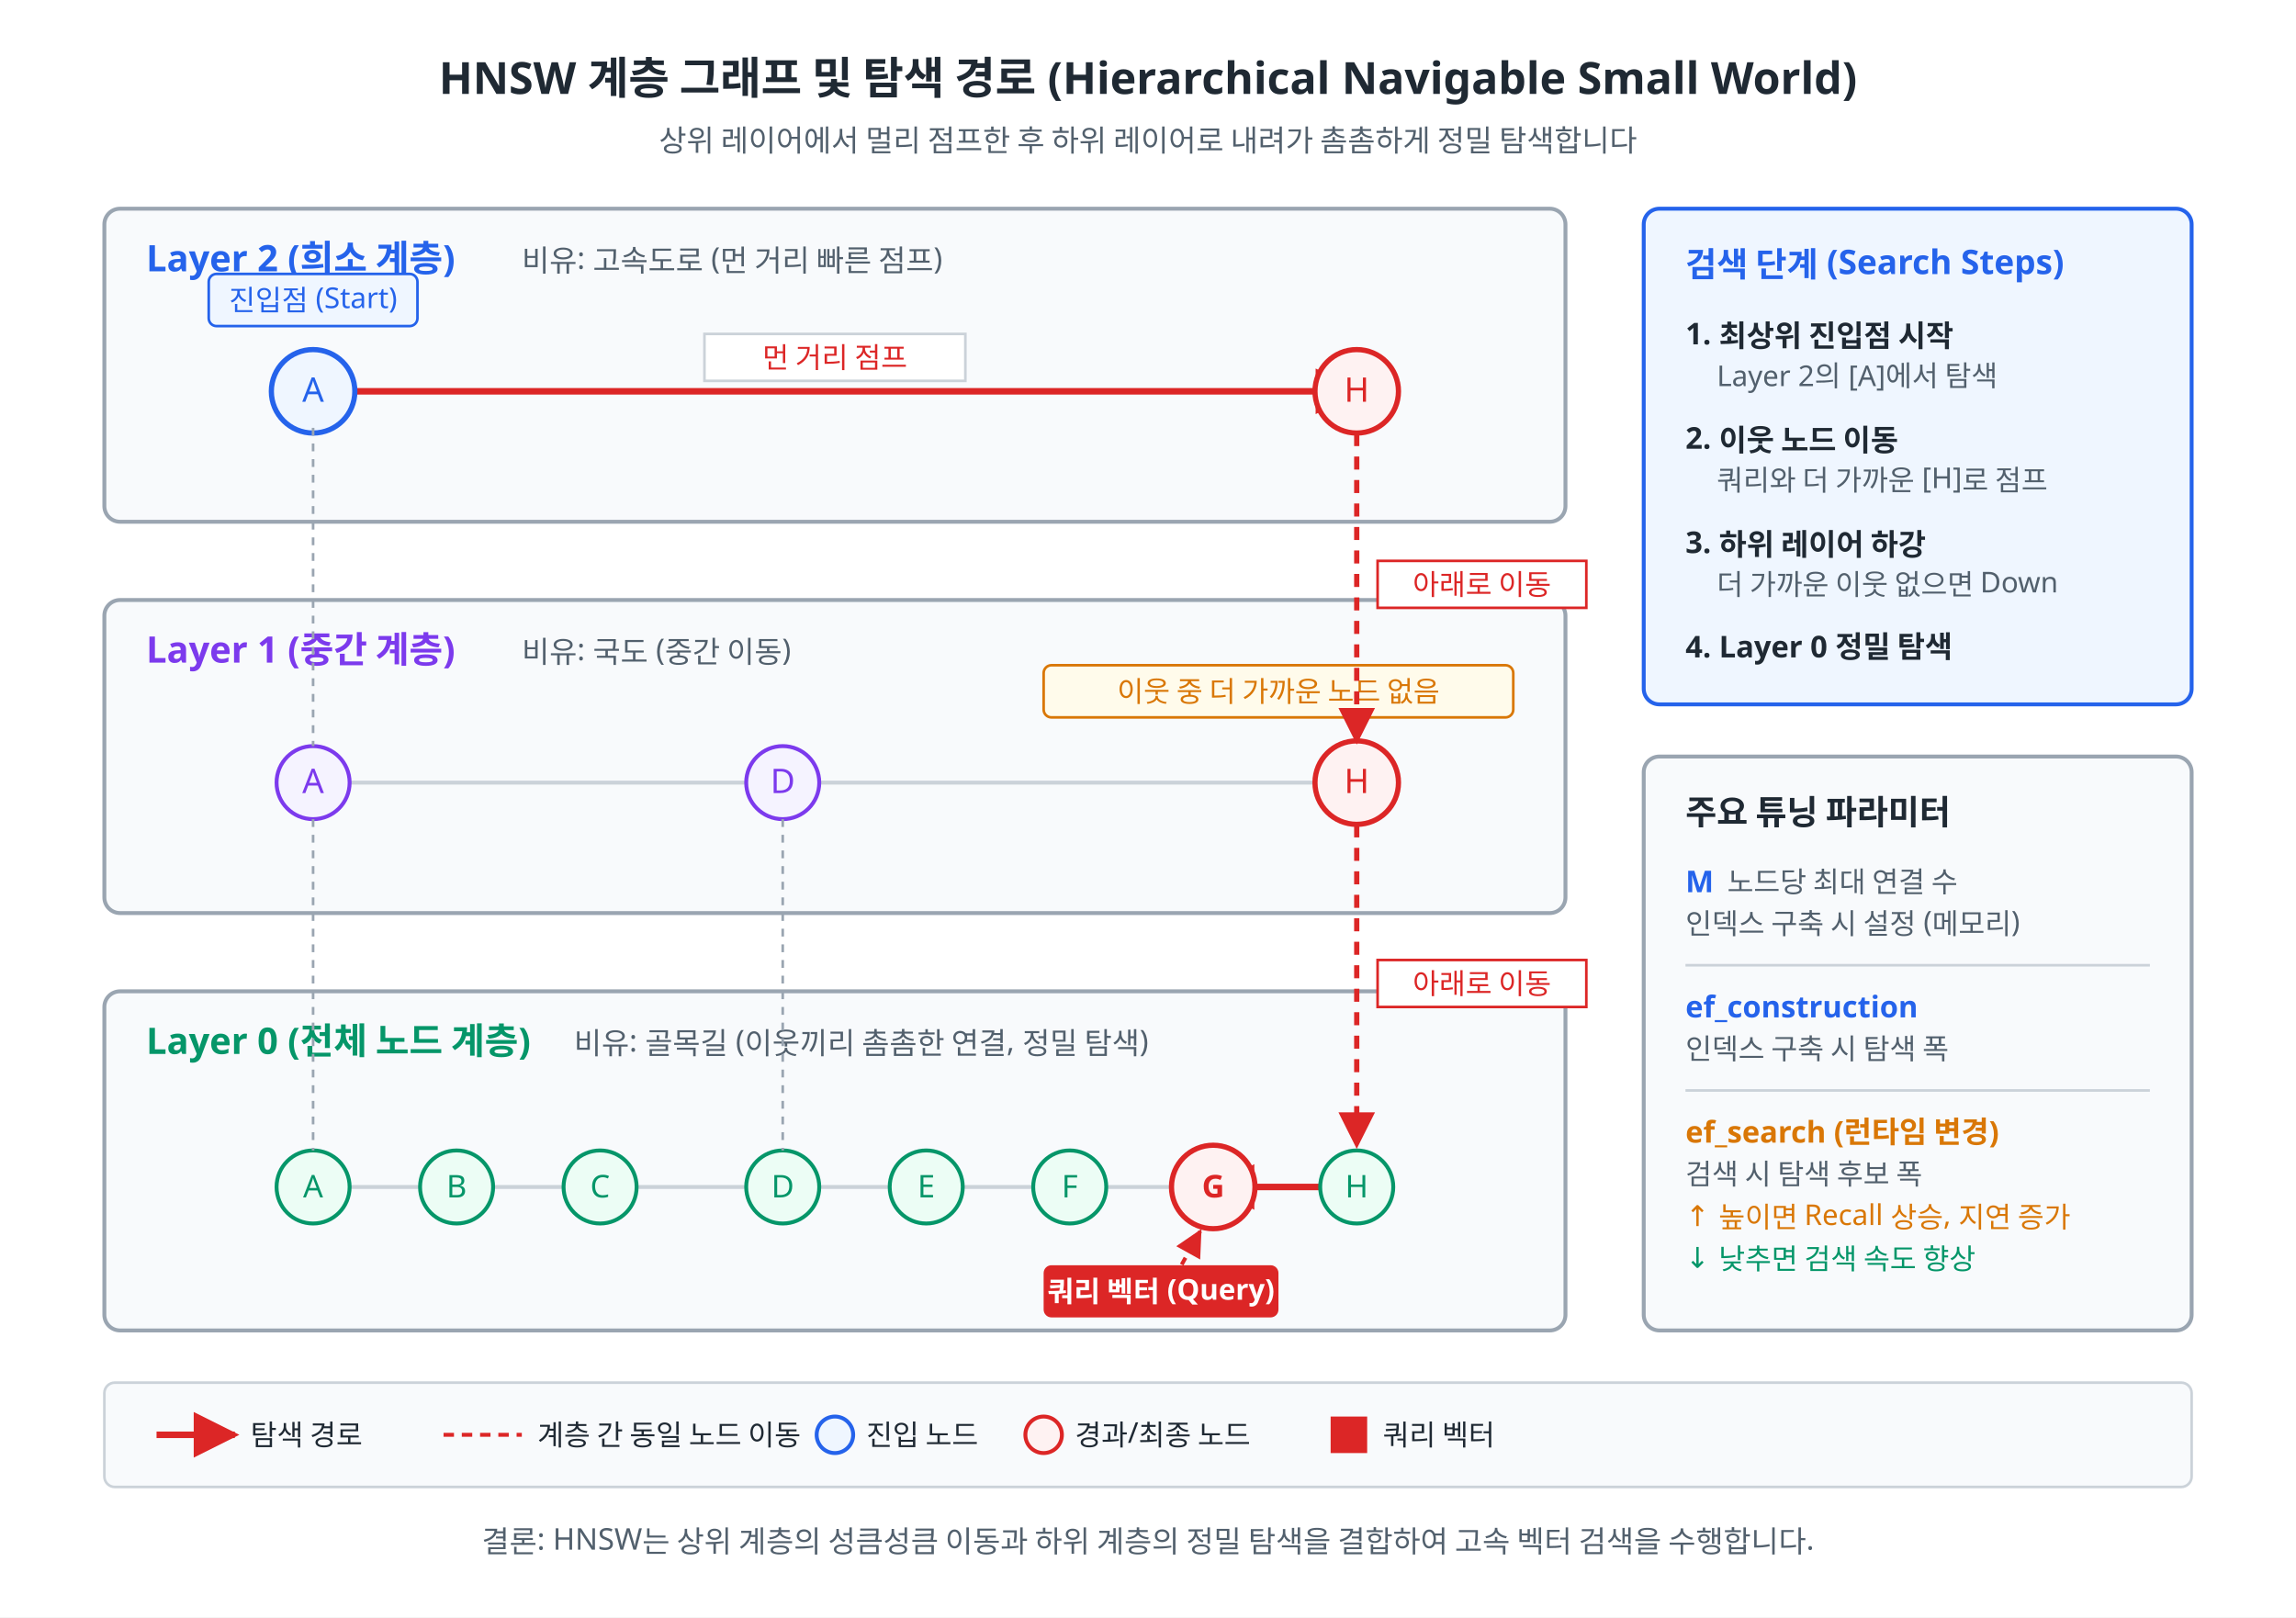
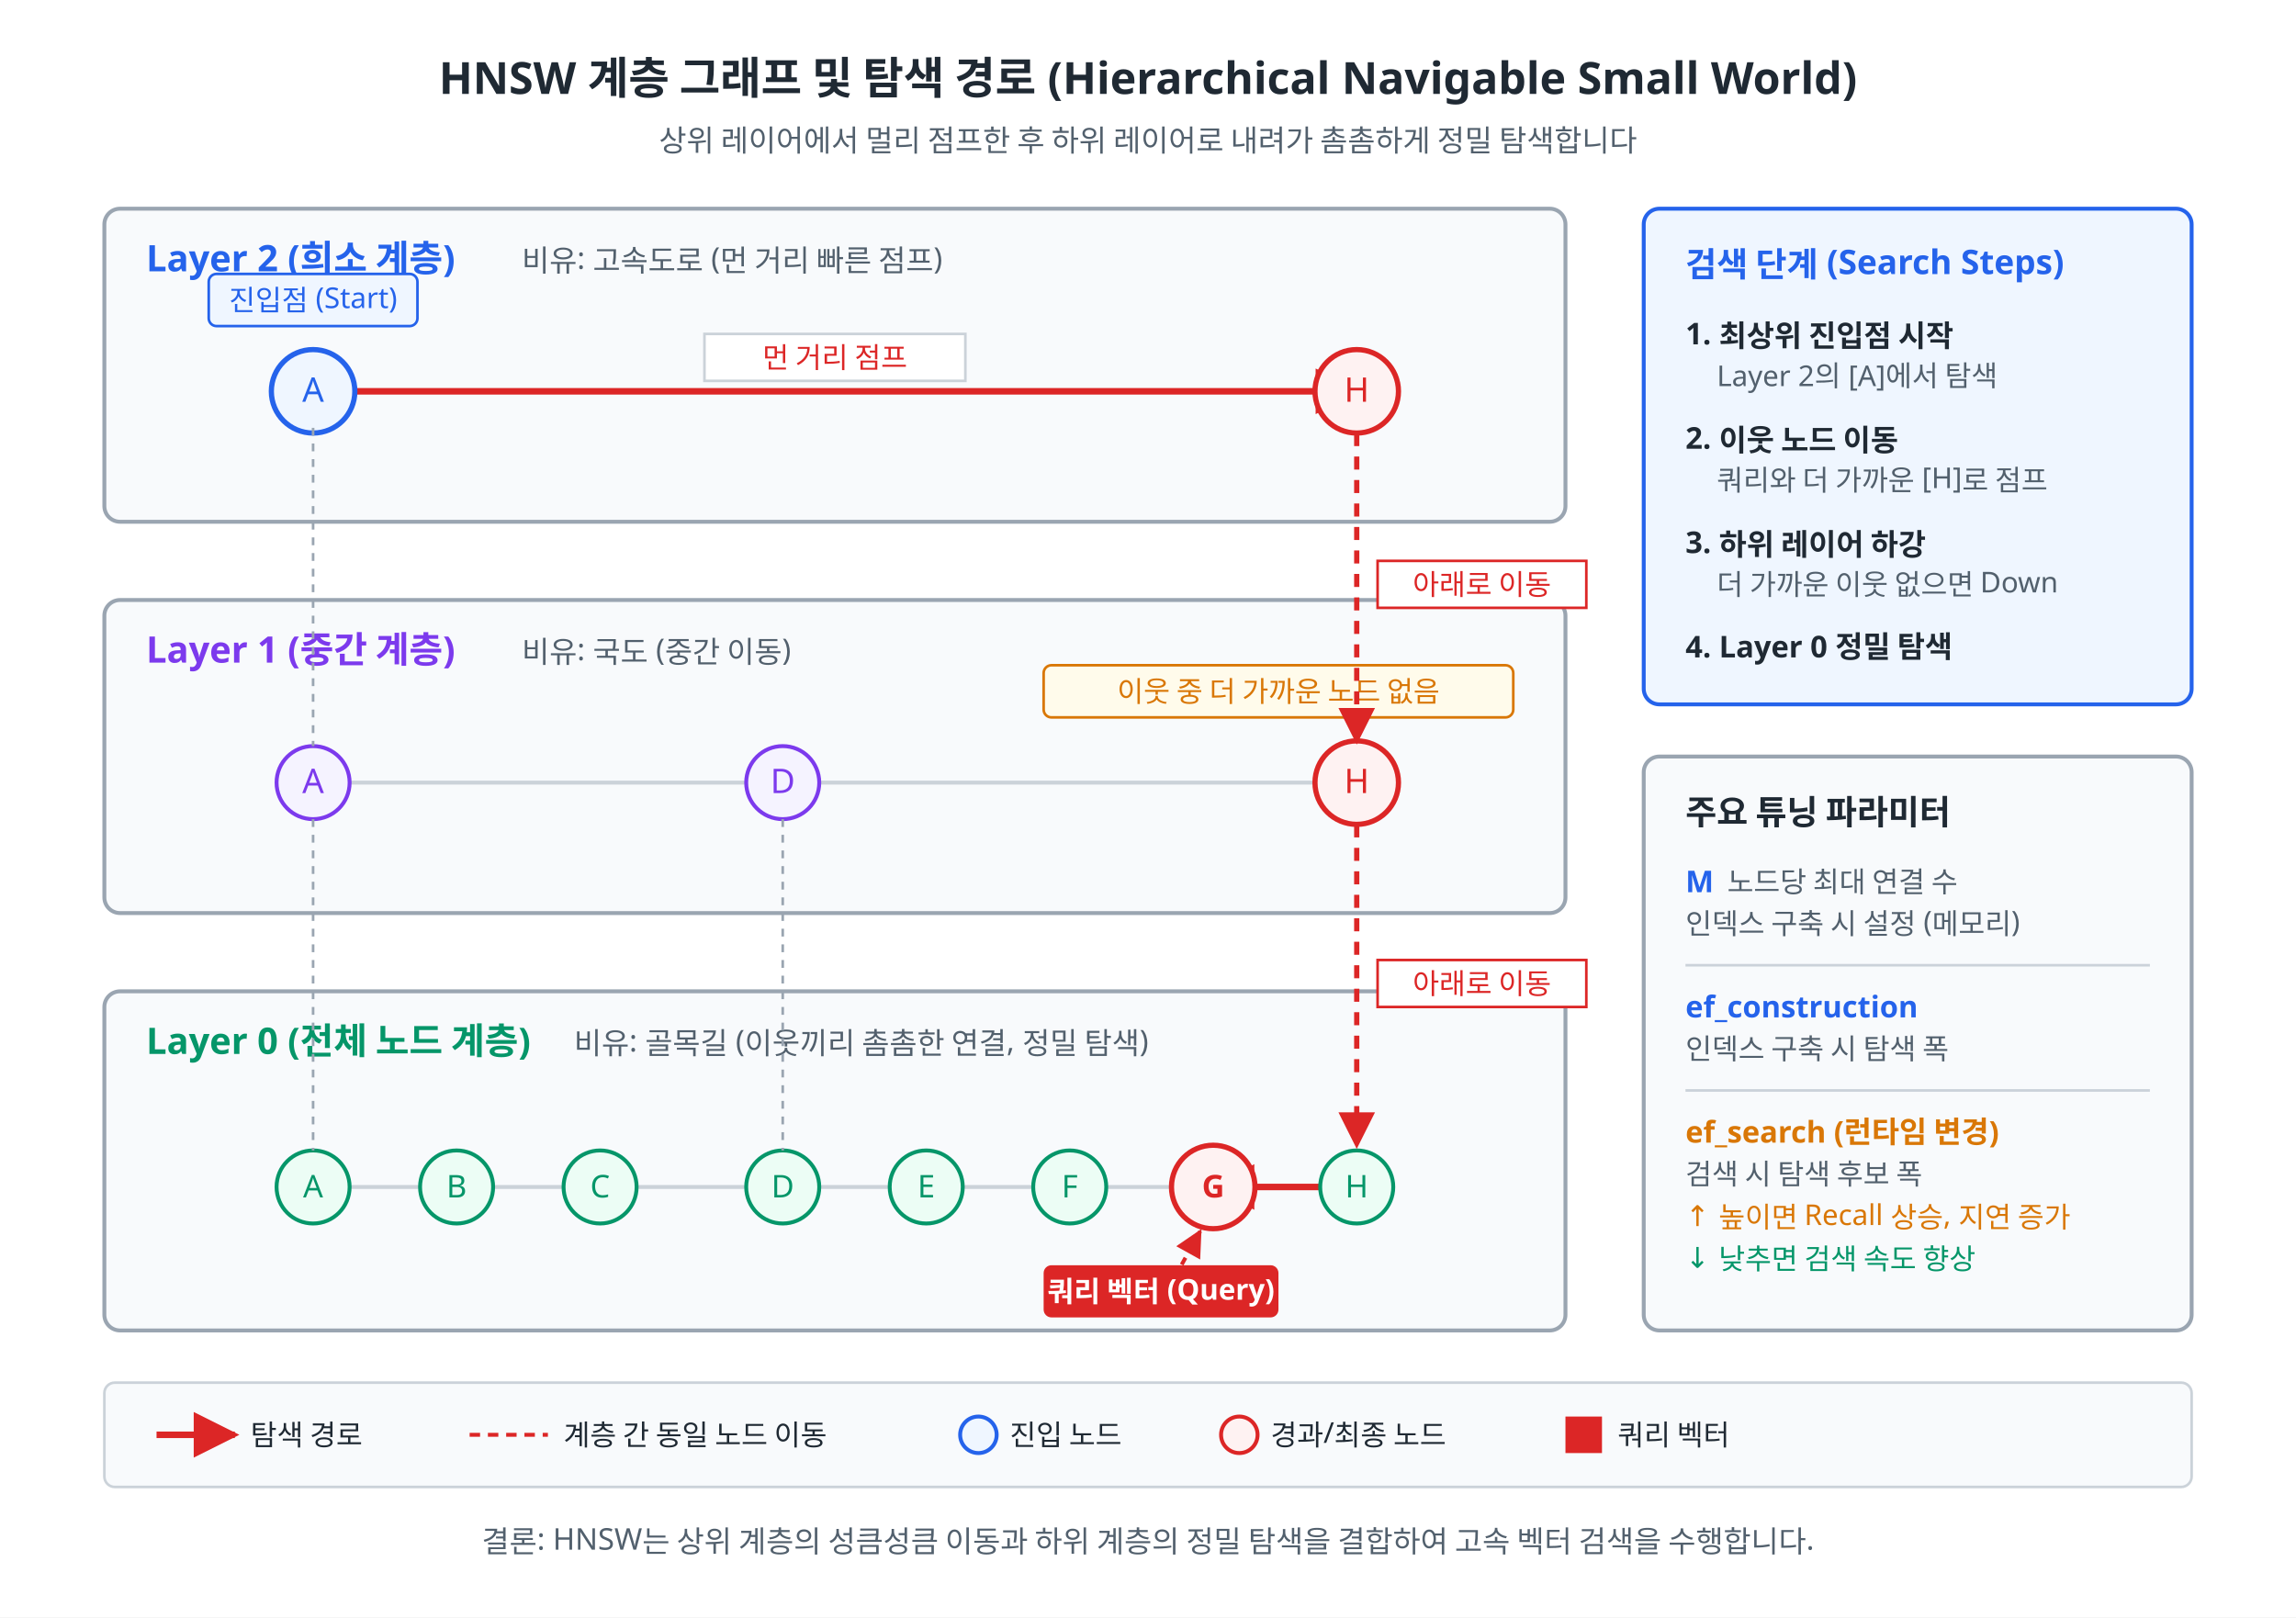
<svg xmlns="http://www.w3.org/2000/svg" viewBox="0 0 880 620" width="880" height="620" font-family="'Malgun Gothic','Apple SD Gothic Neo','Noto Sans KR','Segoe UI',sans-serif" role="img" aria-labelledby="t d">
  <rect width="880" height="620" fill="#ffffff" />
  <defs>
    <marker id="a-ink" viewBox="0 0 10 10" refX="9" refY="5" markerWidth="7" markerHeight="7" orient="auto-start-reverse">
      <path d="M0,0 L10,5 L0,10 z" fill="#1f2933" />
    </marker>
    <marker id="a-red" viewBox="0 0 10 10" refX="9" refY="5" markerWidth="7" markerHeight="7" orient="auto-start-reverse">
      <path d="M0,0 L10,5 L0,10 z" fill="#dc2626" />
    </marker>
    <marker id="a-blue" viewBox="0 0 10 10" refX="9" refY="5" markerWidth="7" markerHeight="7" orient="auto-start-reverse">
      <path d="M0,0 L10,5 L0,10 z" fill="#2563eb" />
    </marker>
  </defs>
  <text x="440" y="36" font-size="17" font-weight="600" fill="#1f2933" text-anchor="middle">HNSW 계층 그래프 및 탐색 경로 (Hierarchical Navigable Small World)</text>
  <text x="440" y="58" font-size="11.5" font-weight="400" fill="#52606d" text-anchor="middle">상위 레이어에서 멀리 점프한 후 하위 레이어로 내려가 촘촘하게 정밀 탐색합니다</text>
  <g transform="translate(40, 80)">
    <rect x="0" y="0" width="560" height="120" rx="6" fill="#f8fafc" stroke="#9aa5b1" stroke-width="1.5" />
    <text x="16" y="24" font-size="14" font-weight="600" fill="#2563eb">Layer 2 (희소 계층)</text>
    <text x="160" y="24" font-size="11.5" fill="#52606d">비유: 고속도로 (먼 거리 빠른 점프)</text>
    <line x1="80" y1="70" x2="260" y2="70" stroke="#cbd2d9" stroke-width="1.5" />
    <line x1="260" y1="70" x2="480" y2="70" stroke="#cbd2d9" stroke-width="1.5" />
    <line x1="80" y1="70" x2="480" y2="70" stroke="#dc2626" stroke-width="2.5" marker-end="url(#a-red)" />
    <circle cx="80" cy="70" r="16" fill="#eff6ff" stroke="#2563eb" stroke-width="2" />
    <text x="80" y="74" font-size="13" font-weight="500" fill="#2563eb" text-anchor="middle">A</text>
    <rect x="40" y="25" width="80" height="20" rx="3" fill="#eff6ff" stroke="#2563eb" stroke-width="1" />
    <text x="80" y="39" font-size="11" font-weight="500" fill="#2563eb" text-anchor="middle">진입점 (Start)</text>
    <circle cx="480" cy="70" r="16" fill="#fef2f2" stroke="#dc2626" stroke-width="2" />
    <text x="480" y="74" font-size="13" font-weight="500" fill="#dc2626" text-anchor="middle">H</text>
    <rect x="230" y="48" width="100" height="18" fill="#ffffff" stroke="#cbd2d9" stroke-width="1" />
    <text x="280" y="61" font-size="11" fill="#dc2626" text-anchor="middle">먼 거리 점프</text>
  </g>
  <g transform="translate(40, 230)">
    <rect x="0" y="0" width="560" height="120" rx="6" fill="#f8fafc" stroke="#9aa5b1" stroke-width="1.5" />
    <text x="16" y="24" font-size="14" font-weight="600" fill="#7c3aed">Layer 1 (중간 계층)</text>
    <text x="160" y="24" font-size="11.5" fill="#52606d">비유: 국도 (중간 이동)</text>
    <line x1="80" y1="70" x2="260" y2="70" stroke="#cbd2d9" stroke-width="1.5" />
    <line x1="260" y1="70" x2="480" y2="70" stroke="#cbd2d9" stroke-width="1.5" />
    <circle cx="80" cy="70" r="14" fill="#f5f3ff" stroke="#7c3aed" stroke-width="1.5" />
    <text x="80" y="74" font-size="13" font-weight="500" fill="#7c3aed" text-anchor="middle">A</text>
    <circle cx="260" cy="70" r="14" fill="#f5f3ff" stroke="#7c3aed" stroke-width="1.5" />
    <text x="260" y="74" font-size="13" font-weight="500" fill="#7c3aed" text-anchor="middle">D</text>
    <circle cx="480" cy="70" r="16" fill="#fef2f2" stroke="#dc2626" stroke-width="2" />
    <text x="480" y="74" font-size="13" font-weight="500" fill="#dc2626" text-anchor="middle">H</text>
    <rect x="360" y="25" width="180" height="20" rx="3" fill="#fffbeb" stroke="#d97706" stroke-width="1" />
    <text x="450" y="39" font-size="11" fill="#d97706" text-anchor="middle">이웃 중 더 가까운 노드 없음</text>
  </g>
  <g transform="translate(40, 380)">
    <rect x="0" y="0" width="560" height="130" rx="6" fill="#f8fafc" stroke="#9aa5b1" stroke-width="1.5" />
    <text x="16" y="24" font-size="14" font-weight="600" fill="#059669">Layer 0 (전체 노드 계층)</text>
    <text x="180" y="24" font-size="11.5" fill="#52606d">비유: 골목길 (이웃끼리 촘촘한 연결, 정밀 탐색)</text>
    <line x1="80" y1="75" x2="135" y2="75" stroke="#cbd2d9" stroke-width="1.5" />
    <line x1="135" y1="75" x2="190" y2="75" stroke="#cbd2d9" stroke-width="1.5" />
    <line x1="190" y1="75" x2="260" y2="75" stroke="#cbd2d9" stroke-width="1.5" />
    <line x1="260" y1="75" x2="315" y2="75" stroke="#cbd2d9" stroke-width="1.5" />
    <line x1="315" y1="75" x2="370" y2="75" stroke="#cbd2d9" stroke-width="1.5" />
    <line x1="370" y1="75" x2="425" y2="75" stroke="#cbd2d9" stroke-width="1.5" />
    <line x1="425" y1="75" x2="480" y2="75" stroke="#cbd2d9" stroke-width="1.5" />
    <line x1="480" y1="75" x2="425" y2="75" stroke="#dc2626" stroke-width="2.5" marker-end="url(#a-red)" />
    <circle cx="80" cy="75" r="14" fill="#ecfdf5" stroke="#059669" stroke-width="1.5" />
    <text x="80" y="79" font-size="12" fill="#059669" text-anchor="middle">A</text>
    <circle cx="135" cy="75" r="14" fill="#ecfdf5" stroke="#059669" stroke-width="1.5" />
    <text x="135" y="79" font-size="12" fill="#059669" text-anchor="middle">B</text>
    <circle cx="190" cy="75" r="14" fill="#ecfdf5" stroke="#059669" stroke-width="1.5" />
    <text x="190" y="79" font-size="12" fill="#059669" text-anchor="middle">C</text>
    <circle cx="260" cy="75" r="14" fill="#ecfdf5" stroke="#059669" stroke-width="1.5" />
    <text x="260" y="79" font-size="12" fill="#059669" text-anchor="middle">D</text>
    <circle cx="315" cy="75" r="14" fill="#ecfdf5" stroke="#059669" stroke-width="1.5" />
    <text x="315" y="79" font-size="12" fill="#059669" text-anchor="middle">E</text>
    <circle cx="370" cy="75" r="14" fill="#ecfdf5" stroke="#059669" stroke-width="1.5" />
    <text x="370" y="79" font-size="12" fill="#059669" text-anchor="middle">F</text>
    <circle cx="425" cy="75" r="16" fill="#fef2f2" stroke="#dc2626" stroke-width="2" />
    <text x="425" y="79" font-size="12" font-weight="600" fill="#dc2626" text-anchor="middle">G</text>
    <circle cx="480" cy="75" r="14" fill="#ecfdf5" stroke="#059669" stroke-width="1.5" />
    <text x="480" y="79" font-size="12" fill="#059669" text-anchor="middle">H</text>
    <line x1="410" y1="110" x2="420" y2="92" stroke="#dc2626" stroke-width="1.5" stroke-dasharray="3 3" marker-end="url(#a-red)" />
    <rect x="360" y="105" width="90" height="20" rx="3" fill="#dc2626" />
    <text x="405" y="119" font-size="11" font-weight="600" fill="#ffffff" text-anchor="middle">쿼리 벡터 (Query)</text>
  </g>
  <line x1="520" y1="166" x2="520" y2="284" stroke="#dc2626" stroke-width="2" stroke-dasharray="5 4" marker-end="url(#a-red)" />
  <rect x="528" y="215" width="80" height="18" fill="#ffffff" stroke="#dc2626" stroke-width="1" />
  <text x="568" y="228" font-size="11" font-weight="500" fill="#dc2626" text-anchor="middle">아래로 이동</text>
  <line x1="520" y1="316" x2="520" y2="439" stroke="#dc2626" stroke-width="2" stroke-dasharray="5 4" marker-end="url(#a-red)" />
  <rect x="528" y="368" width="80" height="18" fill="#ffffff" stroke="#dc2626" stroke-width="1" />
  <text x="568" y="381" font-size="11" font-weight="500" fill="#dc2626" text-anchor="middle">아래로 이동</text>
  <line x1="120" y1="164" x2="120" y2="286" stroke="#9aa5b1" stroke-width="1" stroke-dasharray="3 3" />
  <line x1="120" y1="314" x2="120" y2="441" stroke="#9aa5b1" stroke-width="1" stroke-dasharray="3 3" />
  <line x1="300" y1="314" x2="300" y2="441" stroke="#9aa5b1" stroke-width="1" stroke-dasharray="3 3" />
  <g transform="translate(630, 80)">
    <rect x="0" y="0" width="210" height="190" rx="6" fill="#eff6ff" stroke="#2563eb" stroke-width="1.5" />
    <text x="16" y="26" font-size="13" font-weight="600" fill="#2563eb">검색 단계 (Search Steps)</text>
    <text x="16" y="52" font-size="11.5" font-weight="600" fill="#1f2933">1. 최상위 진입점 시작</text>
    <text x="28" y="68" font-size="11" fill="#52606d">Layer 2의 [A]에서 탐색</text>
    <text x="16" y="92" font-size="11.5" font-weight="600" fill="#1f2933">2. 이웃 노드 이동</text>
    <text x="28" y="108" font-size="11" fill="#52606d">쿼리와 더 가까운 [H]로 점프</text>
    <text x="16" y="132" font-size="11.5" font-weight="600" fill="#1f2933">3. 하위 레이어 하강</text>
    <text x="28" y="148" font-size="11" fill="#52606d">더 가까운 이웃 없으면 Down</text>
    <text x="16" y="172" font-size="11.5" font-weight="600" fill="#1f2933">4. Layer 0 정밀 탐색</text>
    <rect x="0" y="210" width="210" height="220" rx="6" fill="#f8fafc" stroke="#9aa5b1" stroke-width="1.5" />
    <text x="16" y="236" font-size="13" font-weight="600" fill="#1f2933">주요 튜닝 파라미터</text>
    <text x="16" y="262" font-size="11.5" font-weight="600" fill="#2563eb">M</text>
    <text x="32" y="262" font-size="11" fill="#52606d">노드당 최대 연결 수</text>
    <text x="16" y="278" font-size="11" fill="#52606d">인덱스 구축 시 설정 (메모리)</text>
    <line x1="16" y1="290" x2="194" y2="290" stroke="#cbd2d9" stroke-width="1" />
    <text x="16" y="310" font-size="11.5" font-weight="600" fill="#2563eb">ef_construction</text>
    <text x="16" y="326" font-size="11" fill="#52606d">인덱스 구축 시 탐색 폭</text>
    <line x1="16" y1="338" x2="194" y2="338" stroke="#cbd2d9" stroke-width="1" />
    <text x="16" y="358" font-size="11.5" font-weight="600" fill="#d97706">ef_search (런타임 변경)</text>
    <text x="16" y="374" font-size="11" fill="#52606d">검색 시 탐색 후보 폭</text>
    <text x="16" y="390" font-size="11" fill="#d97706">↑ 높이면 Recall 상승, 지연 증가</text>
    <text x="16" y="406" font-size="11" fill="#059669">↓ 낮추면 검색 속도 향상</text>
  </g>
  <g transform="translate(40, 530)">
    <rect x="0" y="0" width="800" height="40" rx="4" fill="#f8fafc" stroke="#cbd2d9" stroke-width="1" />
    <line x1="20" y1="20" x2="50" y2="20" stroke="#dc2626" stroke-width="2.5" marker-end="url(#a-red)" />
    <text x="56" y="24" font-size="11" fill="#1f2933">탐색 경로</text>
-     <line x1="130" y1="20" x2="160" y2="20" stroke="#dc2626" stroke-width="1.5" stroke-dasharray="4 3" />
-     <text x="166" y="24" font-size="11" fill="#1f2933">계층 간 동일 노드 이동</text>
-     <circle cx="280" cy="20" r="7" fill="#eff6ff" stroke="#2563eb" stroke-width="1.5" />
-     <text x="292" y="24" font-size="11" fill="#1f2933">진입 노드</text>
-     <circle cx="360" cy="20" r="7" fill="#fef2f2" stroke="#dc2626" stroke-width="1.5" />
-     <text x="372" y="24" font-size="11" fill="#1f2933">경과/최종 노드</text>
-     <rect x="470" y="13" width="14" height="14" fill="#dc2626" />
-     <text x="490" y="24" font-size="11" fill="#1f2933">쿼리 벡터</text>
+     <line x1="140" y1="20" x2="170" y2="20" stroke="#dc2626" stroke-width="1.5" stroke-dasharray="4 3" />
+     <text x="176" y="24" font-size="11" fill="#1f2933">계층 간 동일 노드 이동</text>
+     <circle cx="335" cy="20" r="7" fill="#eff6ff" stroke="#2563eb" stroke-width="1.5" />
+     <text x="347" y="24" font-size="11" fill="#1f2933">진입 노드</text>
+     <circle cx="435" cy="20" r="7" fill="#fef2f2" stroke="#dc2626" stroke-width="1.5" />
+     <text x="447" y="24" font-size="11" fill="#1f2933">경과/최종 노드</text>
+     <rect x="560" y="13" width="14" height="14" fill="#dc2626" />
+     <text x="580" y="24" font-size="11" fill="#1f2933">쿼리 벡터</text>
  </g>
  <text x="440" y="595" font-size="11.5" font-weight="400" fill="#52606d" text-anchor="middle">결론: HNSW는 상위 계층의 성큼성큼 이동과 하위 계층의 정밀 탐색을 결합하여 고속 벡터 검색을 수행합니다.</text>
</svg>
